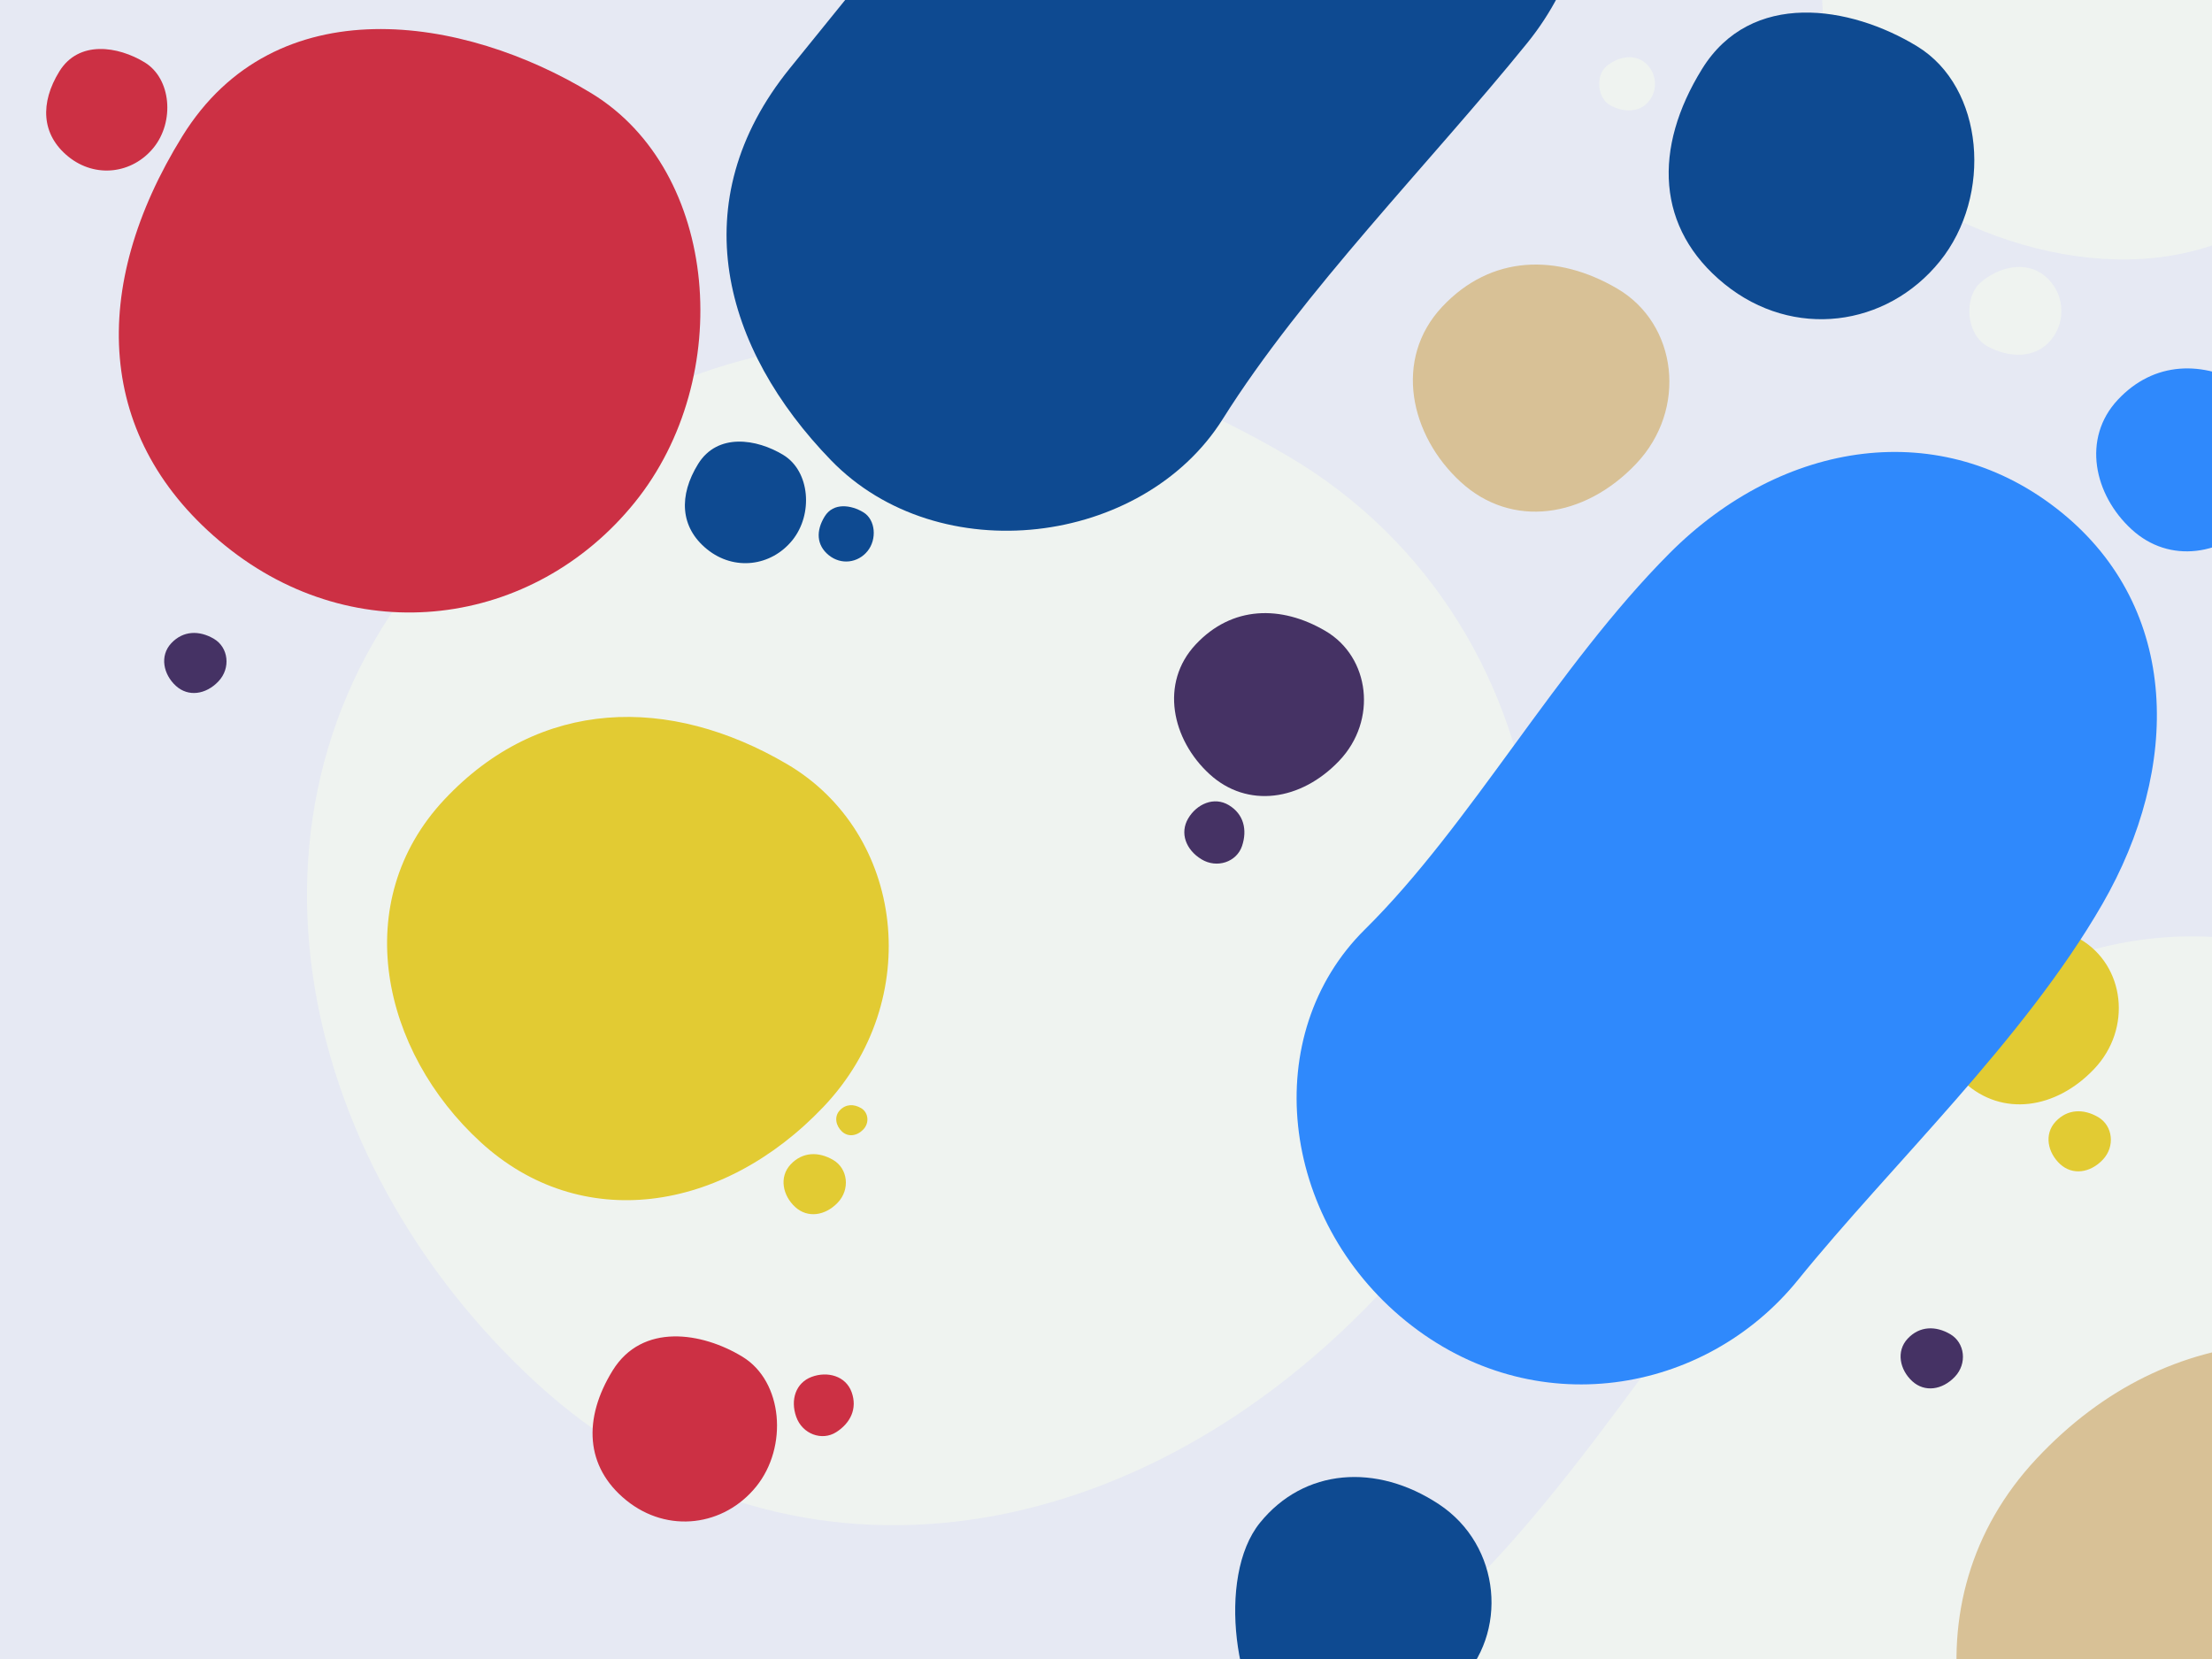
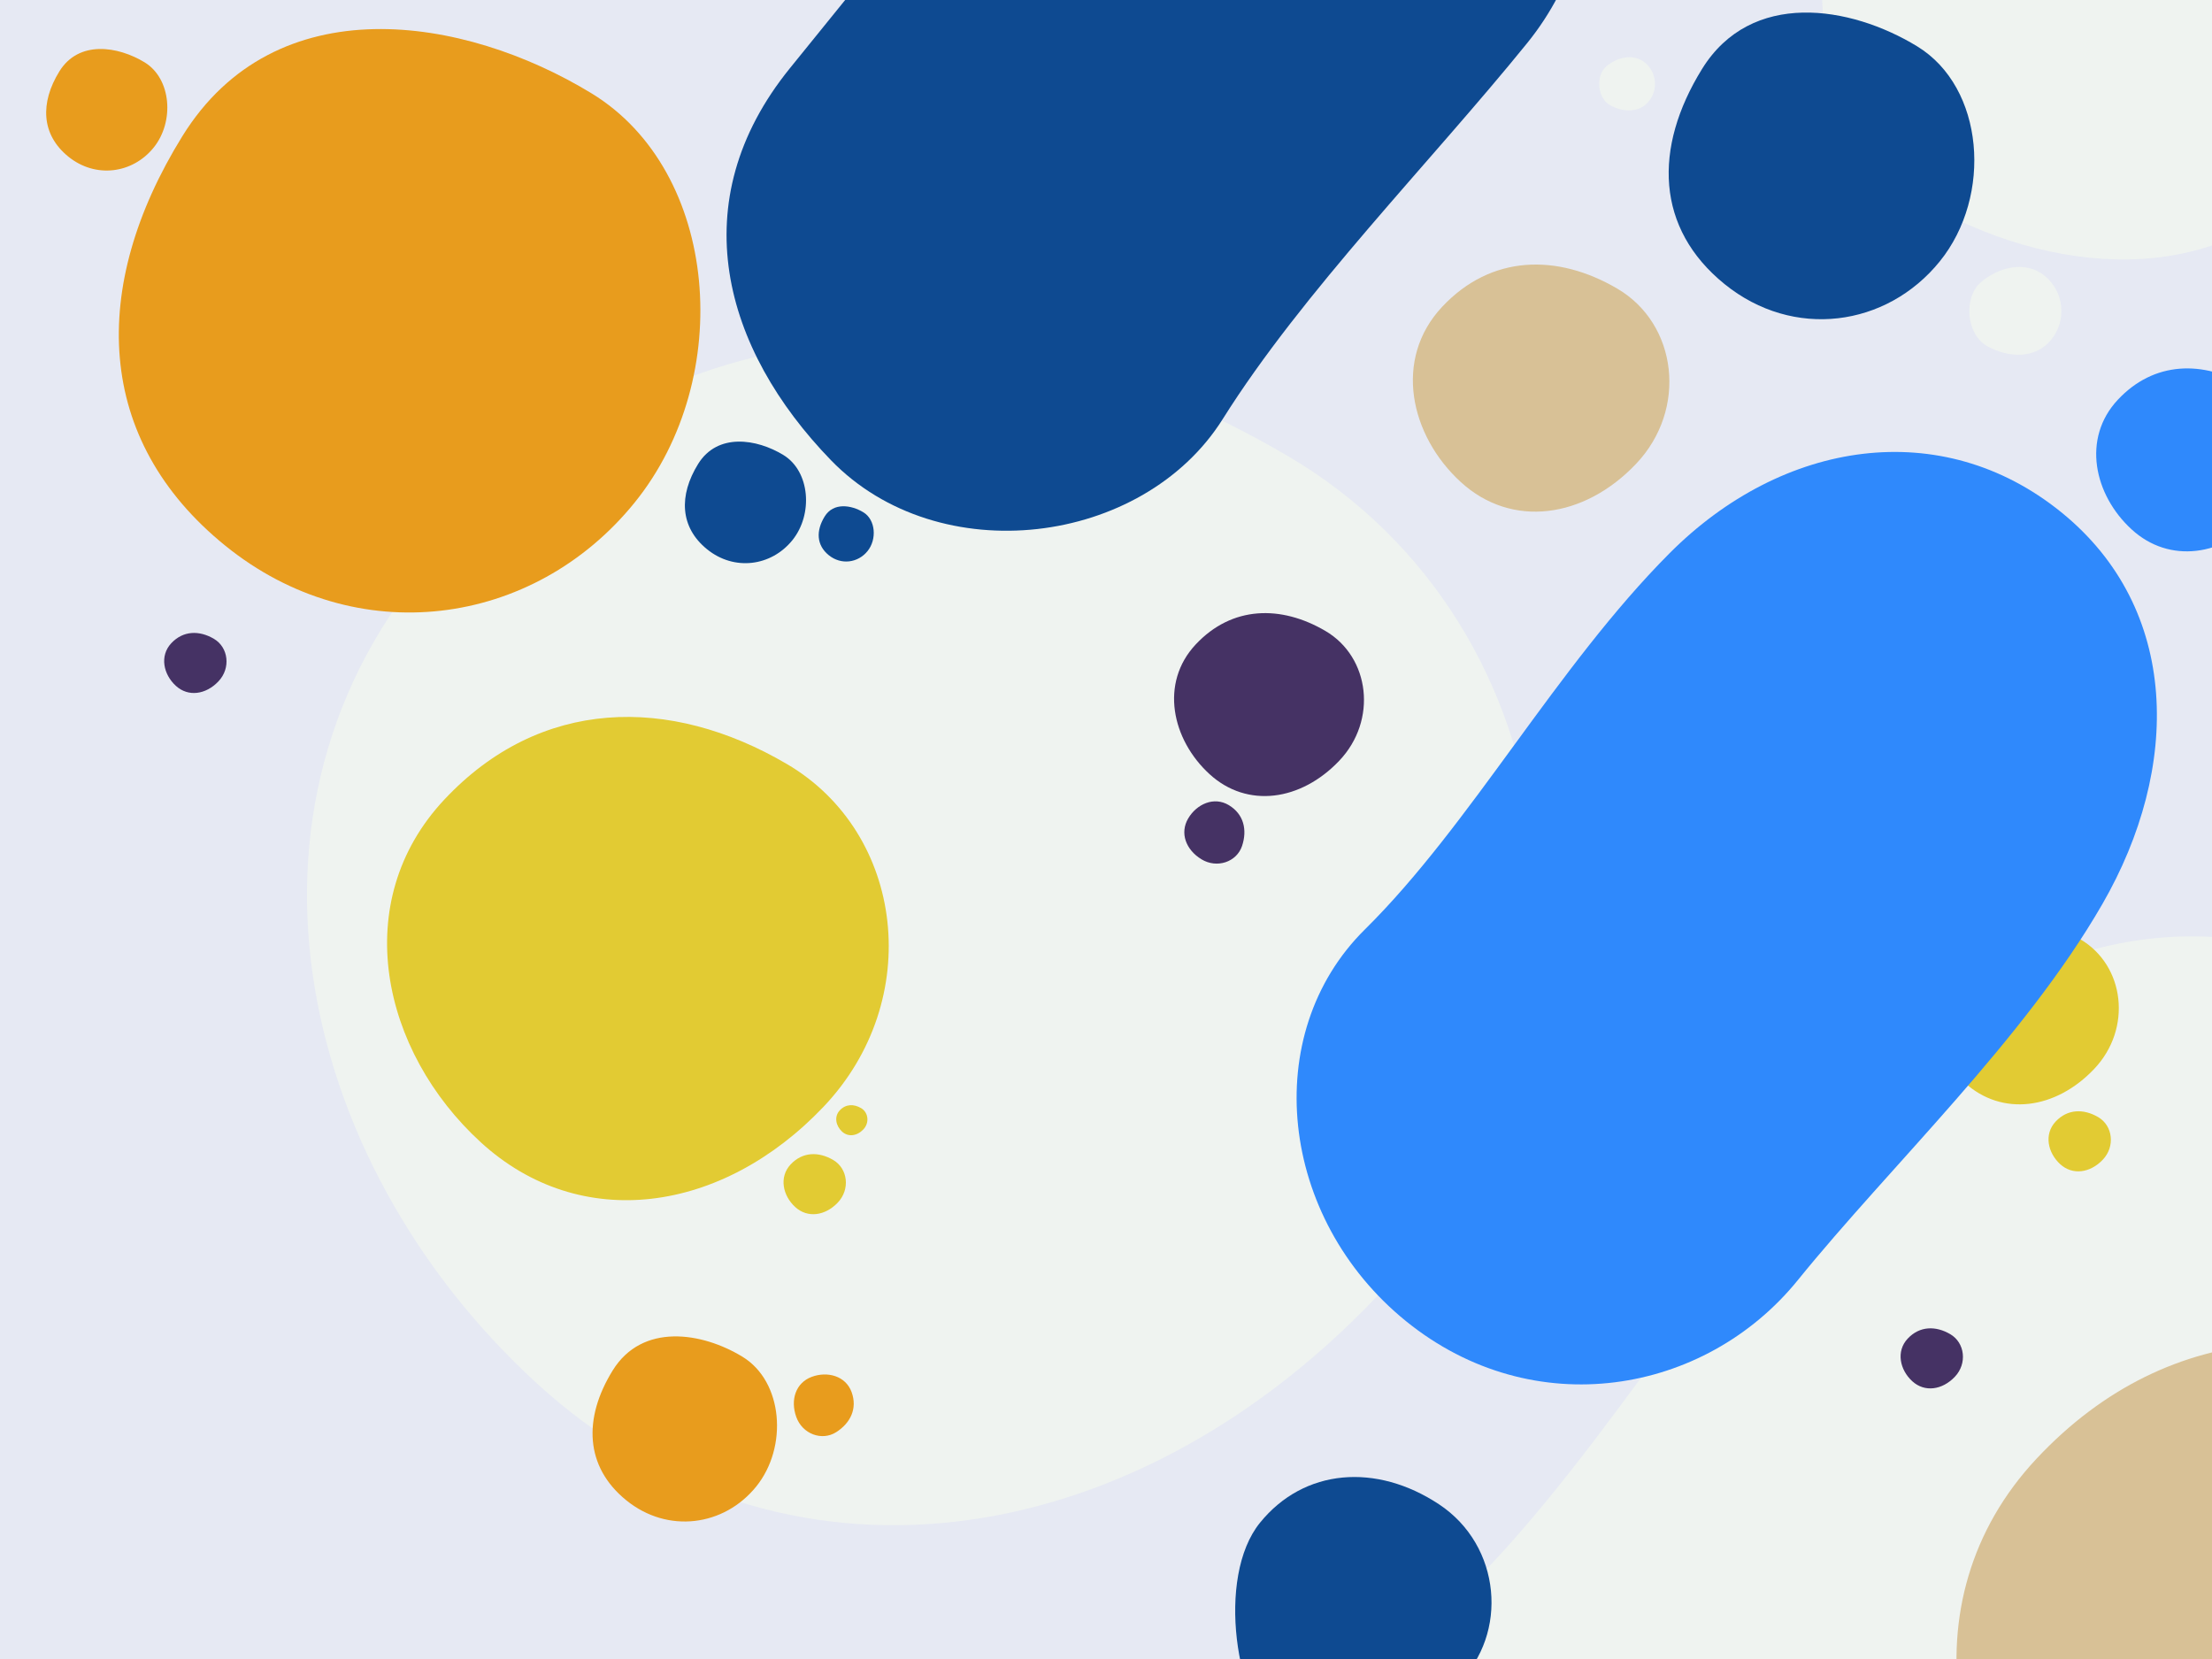
<svg xmlns="http://www.w3.org/2000/svg" xmlns:xlink="http://www.w3.org/1999/xlink" height="1200" viewBox="0 0 1600 1200" width="1600">
  <defs>
    <path id="a" d="m0 0h1600v1200h-1600z" />
    <mask id="b" fill="#fff">
      <use fill="#fff" fill-rule="evenodd" xlink:href="#a" />
    </mask>
  </defs>
  <g fill="none" fill-rule="evenodd">
    <path d="m0 0h1600v1200h-1600z" fill="#fff" />
    <g fill-rule="nonzero">
      <use fill="#e6e9f3" xlink:href="#a" />
      <g mask="url(#b)">
        <path d="m662.836 1477.199c239.021 14.549 412.193-171.354 432.786-431.556 20.593-260.202-193.765-467.637-432.786-431.556-239.021 36.081-414.923 184.122-432.786 431.556-17.864 247.434 193.765 417.006 432.786 431.556z" fill="#eff3f0" transform="matrix(.777146 .6293204 -.6293204 .777146 802.7596 -564.5773)" />
        <path d="m1526.341 574c106.922-19.375 201.5-89.991 201.5-201s-90.215-201-201.5-201c-111.285 0-183.867 101.492-201.5 201-17.633 99.508 94.578 220.375 201.5 201z" fill="#eff3f0" transform="matrix(.777146 .6293204 -.6293204 .777146 573.3321 -1256.624)" />
        <path d="m1426.919 1004c152.549 0 251.765 122.383 276.214 276.159 24.449 153.776 0 333.346 0 479.681s-113.893 276.159-276.214 276.159c-162.321 0-292.513-129.535-276.214-276.159 16.299-146.624-16.299-321.419 0-479.681 16.299-158.263 123.665-276.159 276.214-276.159z" fill="#eff3f0" transform="matrix(.777146 .6293204 -.6293204 .777146 1273.248 -941.19)" />
-         <path d="m297.986 821.284c121.641 0 210.5-94.244 210.5-210.5 0-116.256-103.148-224.875-210.5-210.5-107.352 14.375-226.703 83.406-210.5 210.5 16.203 127.094 88.859 210.5 210.5 210.5z" fill="#cc3044" transform="matrix(.777146 .6293204 -.6293204 .777146 448.2166 -431.0884)" />
-         <path d="m497.236 1480c38.581 0 66.764-29.906 66.764-66.796 0-36.891-32.716-71.358-66.764-66.796-34.049 4.561-71.904 26.467-66.764 66.796 5.139 40.33 28.184 66.796 66.764 66.796z" fill="#cc3044" transform="matrix(.777146 .6293204 -.6293204 .777146 997.9882 -377.8795)" />
-         <path d="m79.155 503c25.337 0 43.845-19.64 43.845-43.866 0-24.227-21.485-46.862-43.845-43.866-22.36 2.996-47.22 17.381-43.845 43.866 3.375 26.485 18.509 43.866 43.845 43.866z" fill="#cc3044" transform="matrix(.777146 .6293204 -.6293204 .777146 304.4635 -327.4263)" />
-         <path d="m597.992 1417.96c12.116.738 20.895-8.686 21.938-21.876 1.044-13.19-9.822-23.705-21.938-21.876-12.116 1.829-21.033 9.333-21.938 21.876-.906 12.543 9.822 21.139 21.938 21.876z" fill="#cc3044" transform="matrix(-.9135455 .4067366 -.4067366 -.9135455 1710.105 2048.081)" />
+         <path d="m297.986 821.284c121.641 0 210.5-94.244 210.5-210.5 0-116.256-103.148-224.875-210.5-210.5-107.352 14.375-226.703 83.406-210.5 210.5 16.203 127.094 88.859 210.5 210.5 210.5z" fill="#e89c1d" transform="matrix(.777146 .6293204 -.6293204 .777146 448.2166 -431.0884)" />
+         <path d="m497.236 1480c38.581 0 66.764-29.906 66.764-66.796 0-36.891-32.716-71.358-66.764-66.796-34.049 4.561-71.904 26.467-66.764 66.796 5.139 40.33 28.184 66.796 66.764 66.796z" fill="#e89c1d" transform="matrix(.777146 .6293204 -.6293204 .777146 997.9882 -377.8795)" />
+         <path d="m79.155 503c25.337 0 43.845-19.64 43.845-43.866 0-24.227-21.485-46.862-43.845-43.866-22.36 2.996-47.22 17.381-43.845 43.866 3.375 26.485 18.509 43.866 43.845 43.866z" fill="#e89c1d" transform="matrix(.777146 .6293204 -.6293204 .777146 304.4635 -327.4263)" />
+         <path d="m597.992 1417.96c12.116.738 20.895-8.686 21.938-21.876 1.044-13.19-9.822-23.705-21.938-21.876-12.116 1.829-21.033 9.333-21.938 21.876-.906 12.543 9.822 21.139 21.938 21.876z" fill="#e89c1d" transform="matrix(-.9135455 .4067366 -.4067366 -.9135455 1710.105 2048.081)" />
        <path d="m1319.39 610c63.917 0 110.61-49.545 110.61-110.662 0-61.117-54.201-118.22-110.61-110.662-56.409 7.557-119.124 43.848-110.61 110.662s46.692 110.662 110.61 110.662z" fill="#0e4a91" transform="matrix(.777146 .6293204 -.6293204 .777146 605.9754 -1098.869)" />
        <path d="m541.155 787c25.337 0 43.845-19.64 43.845-43.866 0-24.227-21.485-46.862-43.845-43.866-22.36 2.996-47.22 17.381-43.845 43.866 3.375 26.485 18.509 43.866 43.845 43.866z" fill="#0e4a91" transform="matrix(.777146 .6293204 -.6293204 .777146 586.1491 -554.8818)" />
        <path d="m614.07 786c11.517 0 19.93-8.927 19.93-19.939s-9.766-21.301-19.93-19.939c-10.164 1.362-21.464 7.9-19.93 19.939 1.534 12.039 8.413 19.939 19.93 19.939z" fill="#0e4a91" transform="matrix(.777146 .6293204 -.6293204 .777146 616.8918 -595.6965)" />
        <path d="m997.327 1651c41.875 0 67.263-62.975 73.146-113.72 5.883-50.745-38.24-97.071-92.236-91.881-53.996 5.19-92.236 41.137-92.236 91.881s69.451 113.72 111.327 113.72z" fill="#0e4a91" transform="matrix(.777146 .6293204 -.6293204 .777146 1190.251 -650.812)" />
        <g fill="#e2cb33">
          <path d="m460.93 1245.668c97.478 5.934 168.102-69.883 176.5-176 8.398-106.117-79.022-190.715-176.5-176-97.478 14.715-169.215 75.09-176.5 176-7.285 100.91 79.022 170.066 176.5 176z" transform="matrix(.777146 .6293204 -.6293204 .777146 773.4761 -431.8832)" />
          <path d="m1464.976 1177.877c36.9 2.246 63.633-26.453 66.813-66.623 3.179-40.169-29.913-72.193-66.813-66.623s-64.055 28.424-66.813 66.623c-2.758 38.198 29.913 64.377 66.813 66.623z" transform="matrix(.777146 .6293204 -.6293204 .777146 1023.656 -1054.364)" />
          <path d="m590.992 1257.96c12.116.738 20.895-8.686 21.938-21.876 1.044-13.19-9.822-23.705-21.938-21.876-12.116 1.829-21.033 9.333-21.938 21.876-.906 12.543 9.822 21.139 21.938 21.876z" transform="matrix(.777146 .6293204 -.6293204 .777146 907.5467 -476.4808)" />
          <path d="m1505.992 1226.96c12.116.738 20.895-8.686 21.938-21.876 1.044-13.19-9.822-23.705-21.938-21.876-12.116 1.829-21.033 9.333-21.938 21.876-.906 12.543 9.822 21.139 21.938 21.876z" transform="matrix(.777146 .6293204 -.6293204 .777146 1091.949 -1059.217)" />
          <path d="m617.996 1200.98c6.058.369 10.447-4.343 10.969-10.938.522-6.595-4.911-11.853-10.969-10.938s-10.516 4.667-10.969 10.938c-.453 6.271 4.911 10.569 10.969 10.938z" transform="matrix(.777146 .6293204 -.6293204 .777146 884.6151 -503.7237)" />
        </g>
        <path d="m918.976 954.877c36.9 2.246 63.633-26.453 66.813-66.623s-29.913-72.193-66.813-66.623c-36.9 5.57-64.055 28.424-66.813 66.623s29.913 64.377 66.813 66.623z" fill="#453264" transform="matrix(.777146 .6293204 -.6293204 .777146 761.6394 -760.4511)" />
        <path d="m142.992 880.96c12.116.738 20.895-8.686 21.938-21.876 1.044-13.19-9.822-23.705-21.938-21.876s-21.033 9.333-21.938 21.876c-.906 12.543 9.822 21.139 21.938 21.876z" fill="#453264" transform="matrix(.777146 .6293204 -.6293204 .777146 570.4543 -278.5612)" />
        <path d="m1398.992 1383.96c12.116.738 20.895-8.686 21.938-21.876 1.044-13.19-9.822-23.705-21.938-21.876-12.116 1.829-21.033 9.333-21.938 21.876-.906 12.543 9.822 21.139 21.938 21.876z" fill="#453264" transform="matrix(.777146 .6293204 -.6293204 .777146 1166.907 -956.892)" />
        <path d="m880.992 1003.96c12.116.738 20.895-8.686 21.938-21.876 1.044-13.19-9.822-23.705-21.938-21.876s-21.033 9.333-21.938 21.876c-.906 12.543 9.822 21.139 21.938 21.876z" fill="#453264" transform="matrix(-.4539905 .8910065 -.8910065 -.4539905 2153.934 262.8419)" />
        <path d="m1585.976 777.877c36.9 2.246 63.633-26.453 66.813-66.623 3.179-40.169-29.913-72.193-66.813-66.623-36.9 5.57-64.055 28.424-66.813 66.623-2.758 38.198 29.913 64.377 66.813 66.623z" fill="#2f89fc" transform="matrix(.777146 .6293204 -.6293204 .777146 798.8933 -1219.653)" />
        <path d="m1255.5 668c111.285 0 183.664 89.297 201.5 201.5s0 243.227 0 350-83.086 201.5-201.5 201.5-213.39-94.516-201.5-201.5c11.89-106.984-11.89-234.523 0-350 11.89-115.477 90.215-201.5 201.5-201.5z" fill="#2f89fc" transform="matrix(.777146 .6293204 -.6293204 .777146 935.6192 -938.755)" />
        <path d="m1115.467 748.834c49.842 3.034 85.953-35.732 90.247-89.99 4.294-54.259-40.405-97.514-90.247-89.99s-86.522 38.394-90.247 89.99c-3.725 51.596 40.405 86.956 90.247 89.99z" fill="#d8c196" transform="matrix(.777146 .6293204 -.6293204 .777146 661.0012 -935.2575)" />
        <path d="m1667.909 1837.544c136.584 8.314 235.539-97.917 247.307-246.603s-110.723-267.221-247.307-246.603-237.099 105.212-247.307 246.603c-10.208 141.391 110.723 238.289 247.307 246.603z" fill="#d8c196" transform="matrix(.777146 .6293204 -.6293204 .777146 1370.34 -1075.368)" />
        <path d="m1460.15 637.663c17.431-3.165 32.85-14.699 32.85-32.831 0-18.132-14.707-32.831-32.85-32.831-18.143 0-29.975 16.578-32.85 32.831s15.419 35.996 32.85 32.831z" fill="#eff3f0" transform="matrix(.777146 .6293204 -.6293204 .777146 704.1057 -1163.981)" />
        <path d="m1179.169 460.512c10.564-1.918 19.909-8.909 19.909-19.898s-8.914-19.898-19.909-19.898c-10.995 0-18.167 10.047-19.909 19.898-1.742 9.851 9.345 21.816 19.909 19.898z" fill="#eff3f0" transform="matrix(.777146 .6293204 -.6293204 .777146 538.1139 -1023.803)" />
        <path d="m839.5 44c111.285 0 201.5 90.215 201.5 201.5s-13 242.148 0 350c13 107.852-90.25 214.977-201.5 201.5-111.25-13.477-201.5-77.398-201.5-201.5 0-124.102 0-228.055 0-350s90.215-201.5 201.5-201.5z" fill="#0e4a91" transform="matrix(.777146 .6293204 -.6293204 .777146 450.2011 -814.8253)" />
      </g>
    </g>
  </g>
</svg>
